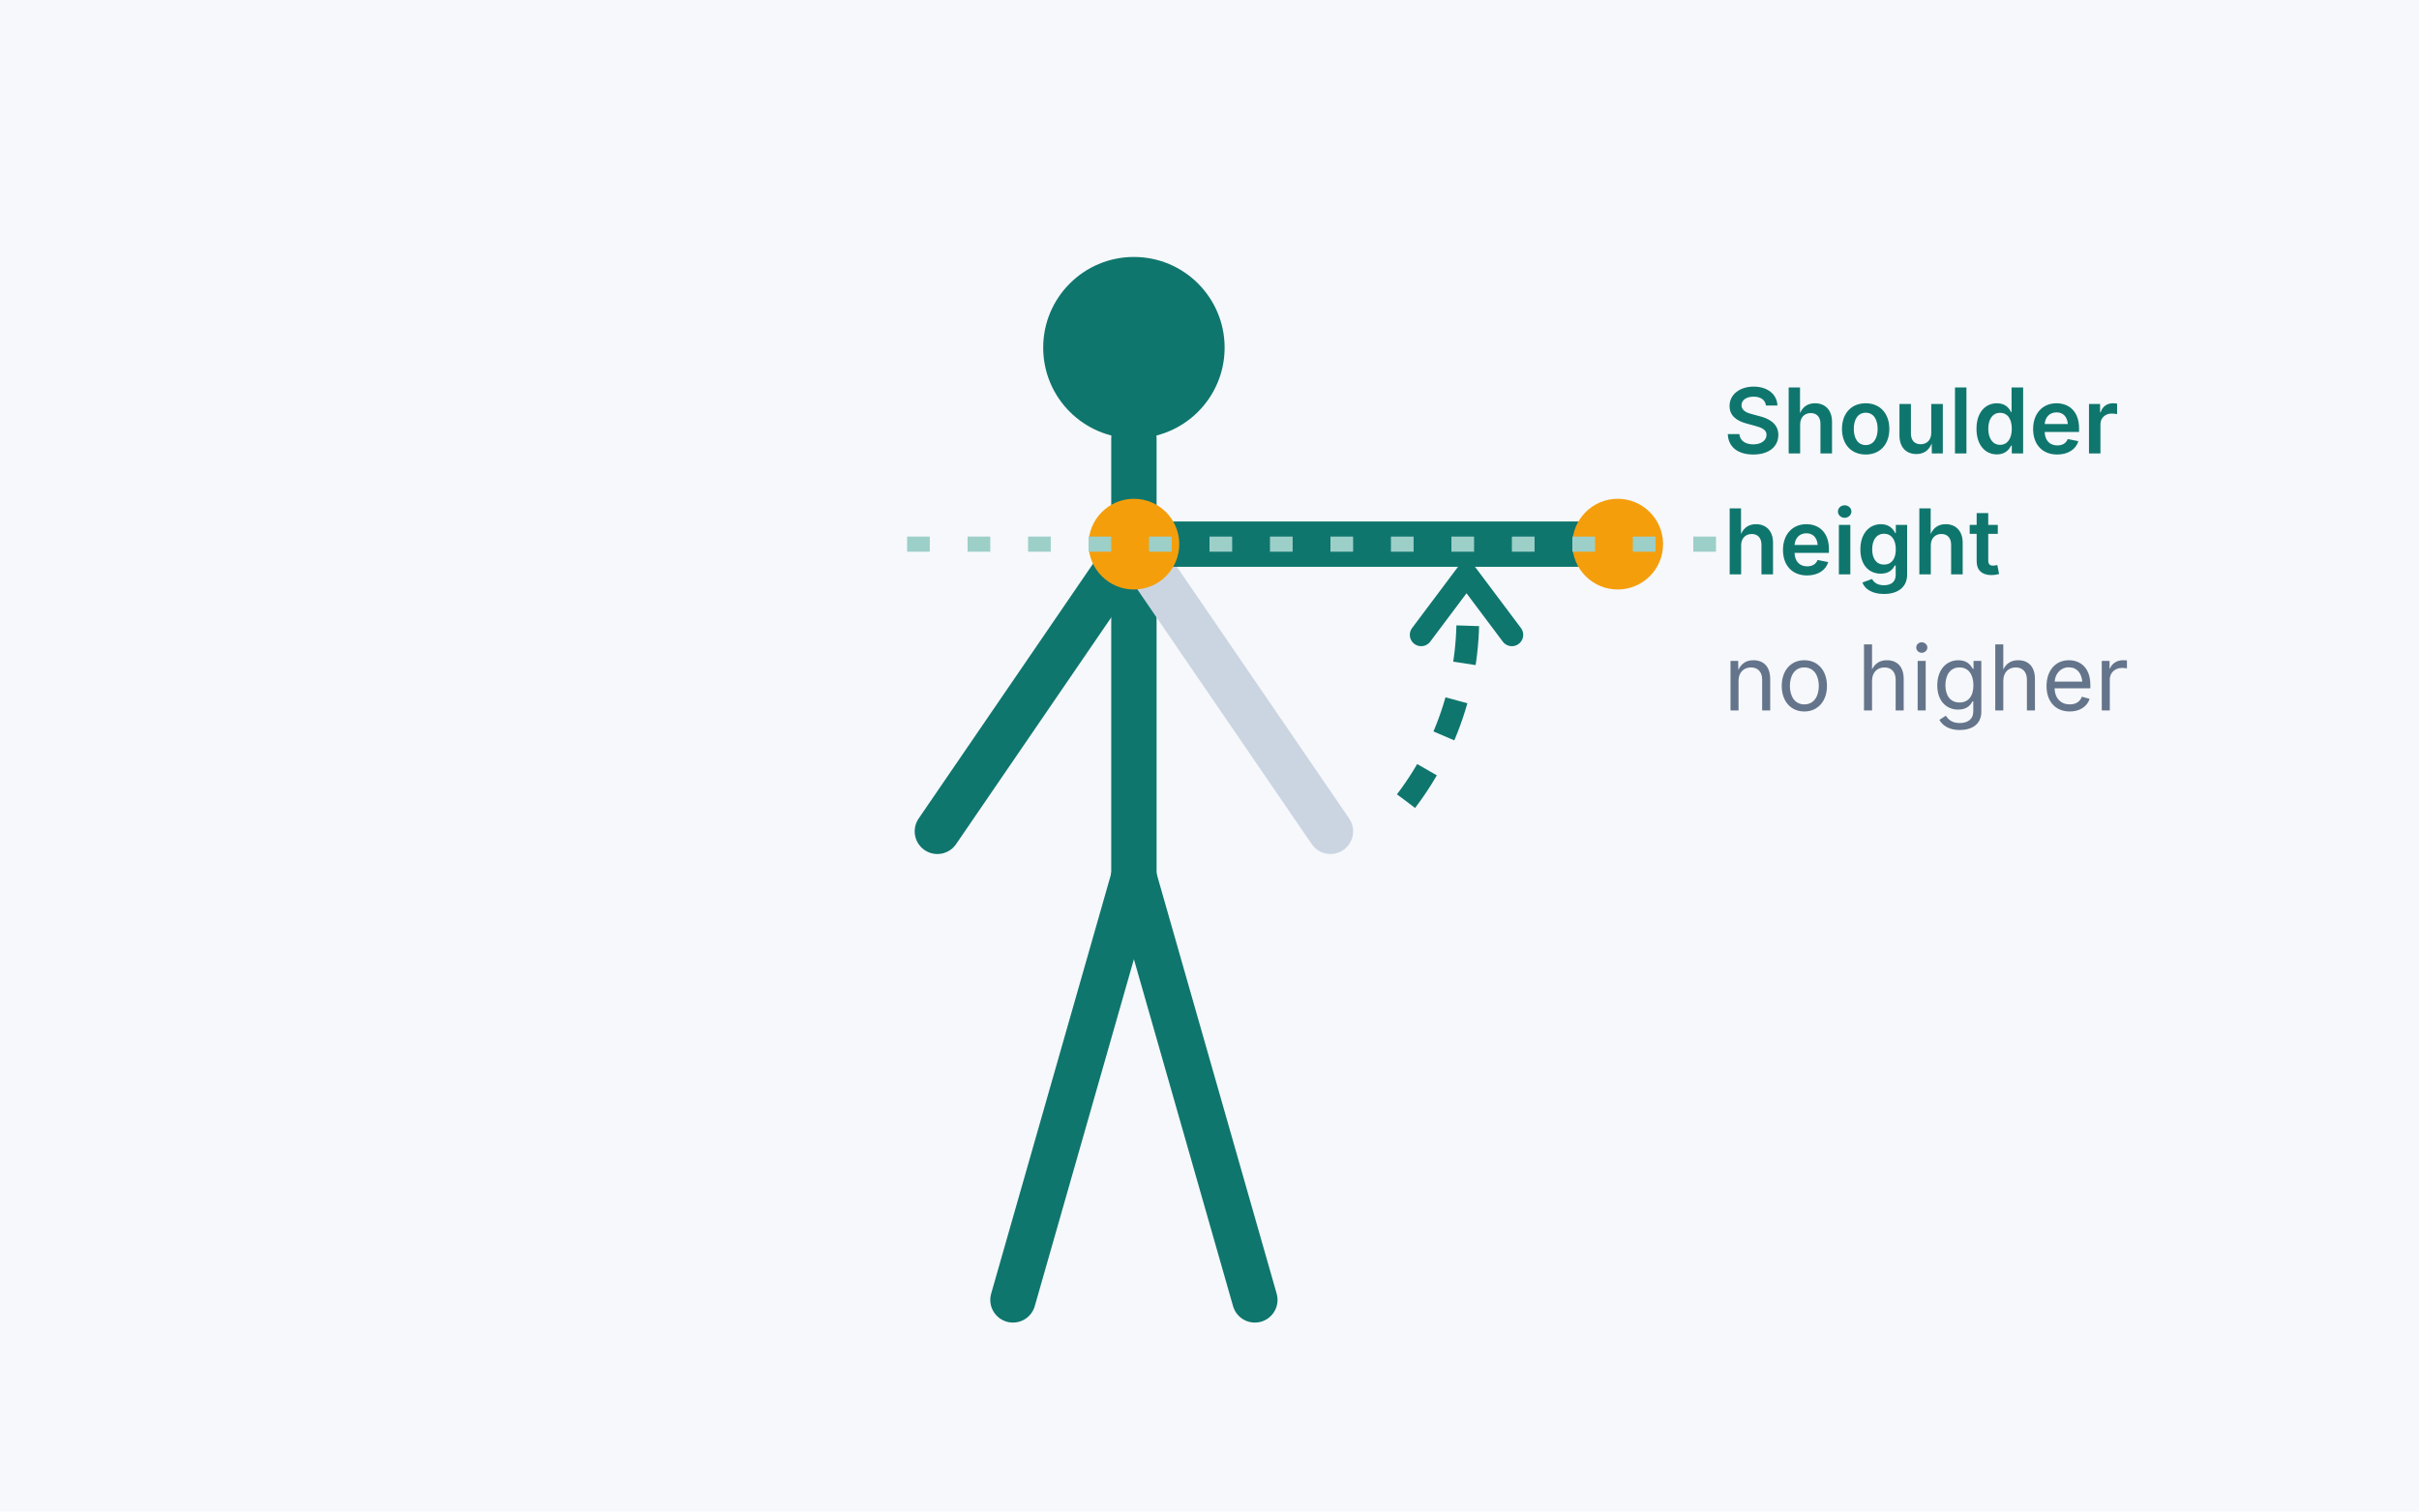
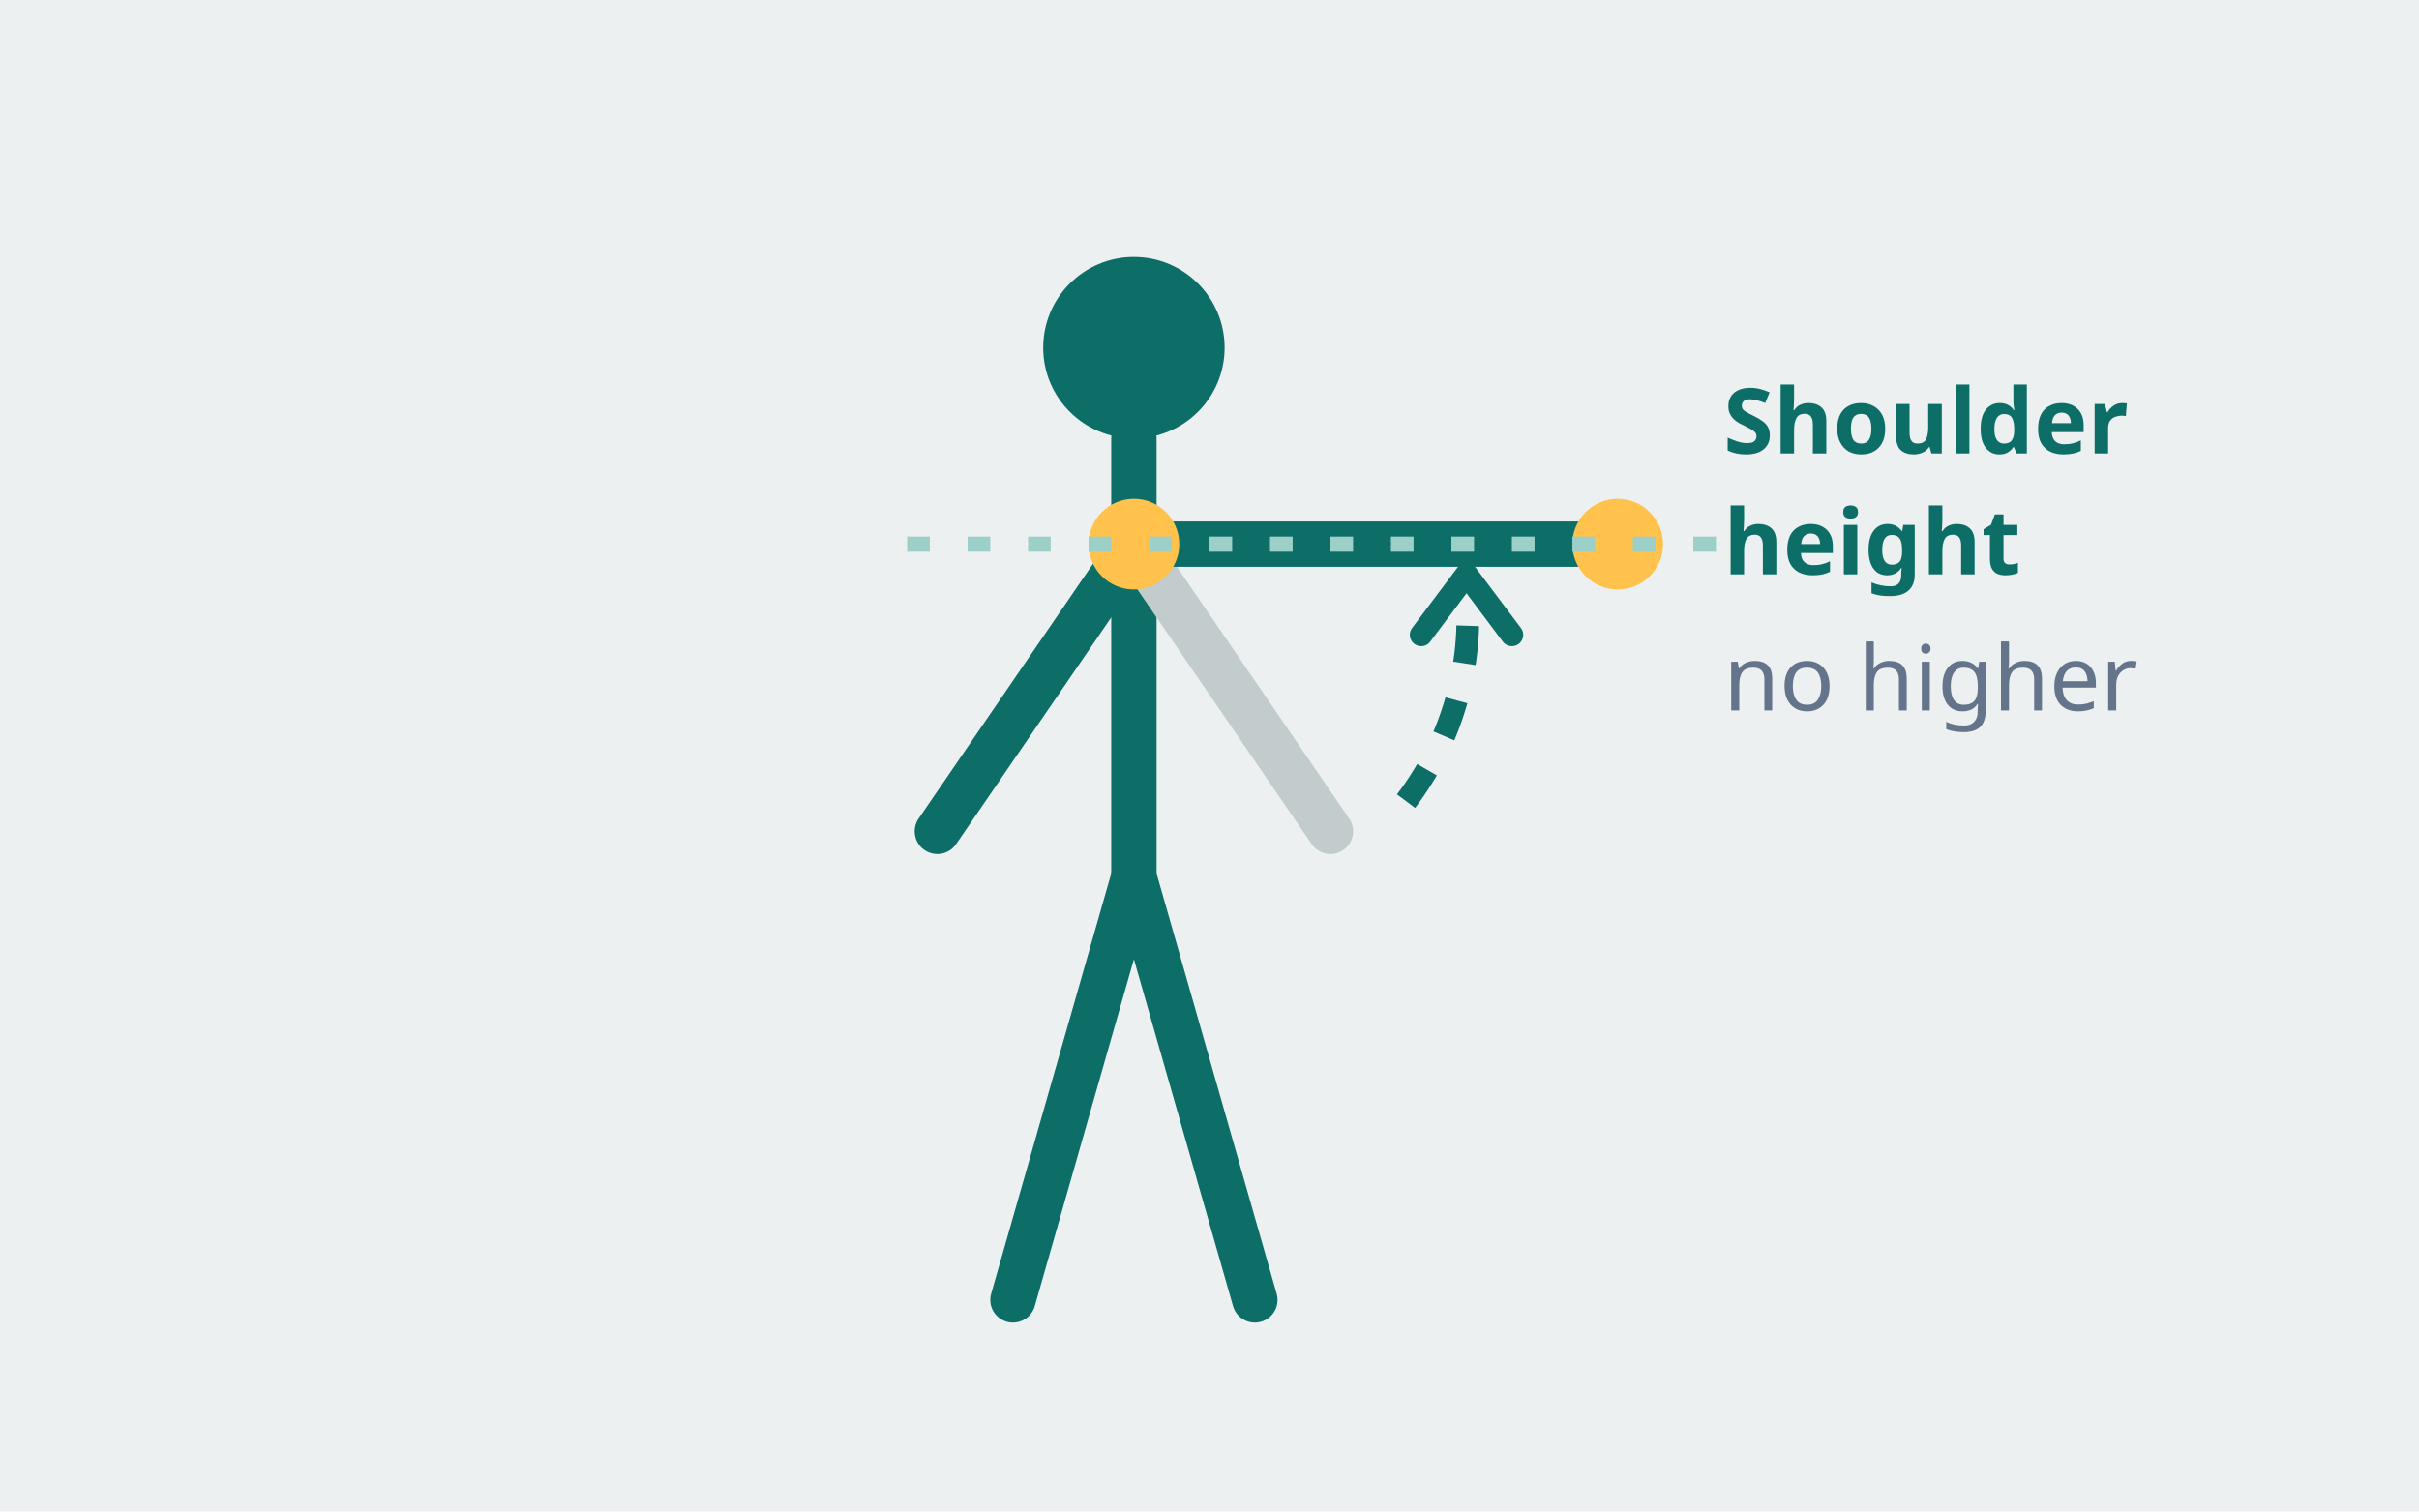
<svg xmlns="http://www.w3.org/2000/svg" viewBox="0 0 320 200" role="img" aria-label="Standing shoulder abduction: arm lifted out to the side up to shoulder height">
-   <rect width="320" height="200" fill="#F6F8FB" />
-   <g stroke="#0F766E" stroke-width="6" stroke-linecap="round" fill="none">
-     <circle cx="150" cy="46" r="12" fill="#0F766E" stroke="none" />
+   <rect width="320" height="200" fill="#ECF0F1" />
+   <g stroke="#0D6E68" stroke-width="6" stroke-linecap="round" fill="none">
+     <circle cx="150" cy="46" r="12" fill="#0D6E68" stroke="none" />
    <path d="M150 58 L150 116" />
    <path d="M150 116 L134 172" />
    <path d="M150 116 L166 172" />
    <path d="M150 72 L124 110" />
  </g>
-   <path d="M150 72 L176 110" stroke="#CBD5E1" stroke-width="6" stroke-linecap="round" fill="none" />
-   <path d="M150 72 L214 72" stroke="#0F766E" stroke-width="6" stroke-linecap="round" fill="none" />
-   <circle cx="150" cy="72" r="6" fill="#F59E0B" />
-   <circle cx="214" cy="72" r="6" fill="#F59E0B" />
-   <path d="M186 106 A 40 40 0 0 0 194 78" stroke="#0F766E" stroke-width="3" stroke-dasharray="5 5" fill="none" />
-   <path d="M188 84 L194 76 L200 84" stroke="#0F766E" stroke-width="3" fill="none" stroke-linecap="round" stroke-linejoin="round" />
+   <path d="M150 72 L176 110" stroke="#C2CCCD" stroke-width="6" stroke-linecap="round" fill="none" />
+   <path d="M150 72 L214 72" stroke="#0D6E68" stroke-width="6" stroke-linecap="round" fill="none" />
+   <circle cx="150" cy="72" r="6" fill="#FFC24D" />
+   <circle cx="214" cy="72" r="6" fill="#FFC24D" />
+   <path d="M186 106 A 40 40 0 0 0 194 78" stroke="#0D6E68" stroke-width="3" stroke-dasharray="5 5" fill="none" />
+   <path d="M188 84 L194 76 L200 84" stroke="#0D6E68" stroke-width="3" fill="none" stroke-linecap="round" stroke-linejoin="round" />
  <path d="M120 72 L232 72" stroke="#9CCFC8" stroke-width="2" stroke-dasharray="3 5" />
-   <text x="228" y="60" font-family="Inter, system-ui, sans-serif" font-size="12" font-weight="600" fill="#0F766E">Shoulder</text>
-   <text x="228" y="76" font-family="Inter, system-ui, sans-serif" font-size="12" font-weight="600" fill="#0F766E">height</text>
-   <text x="228" y="94" font-family="Inter, system-ui, sans-serif" font-size="12" fill="#64748B">no higher</text>
+   <text x="228" y="60" font-family="'IBM Plex Sans', system-ui, sans-serif" font-size="12" font-weight="600" fill="#0D6E68">Shoulder</text>
+   <text x="228" y="76" font-family="'IBM Plex Sans', system-ui, sans-serif" font-size="12" font-weight="600" fill="#0D6E68">height</text>
+   <text x="228" y="94" font-family="'IBM Plex Sans', system-ui, sans-serif" font-size="12" fill="#64748B">no higher</text>
</svg>
